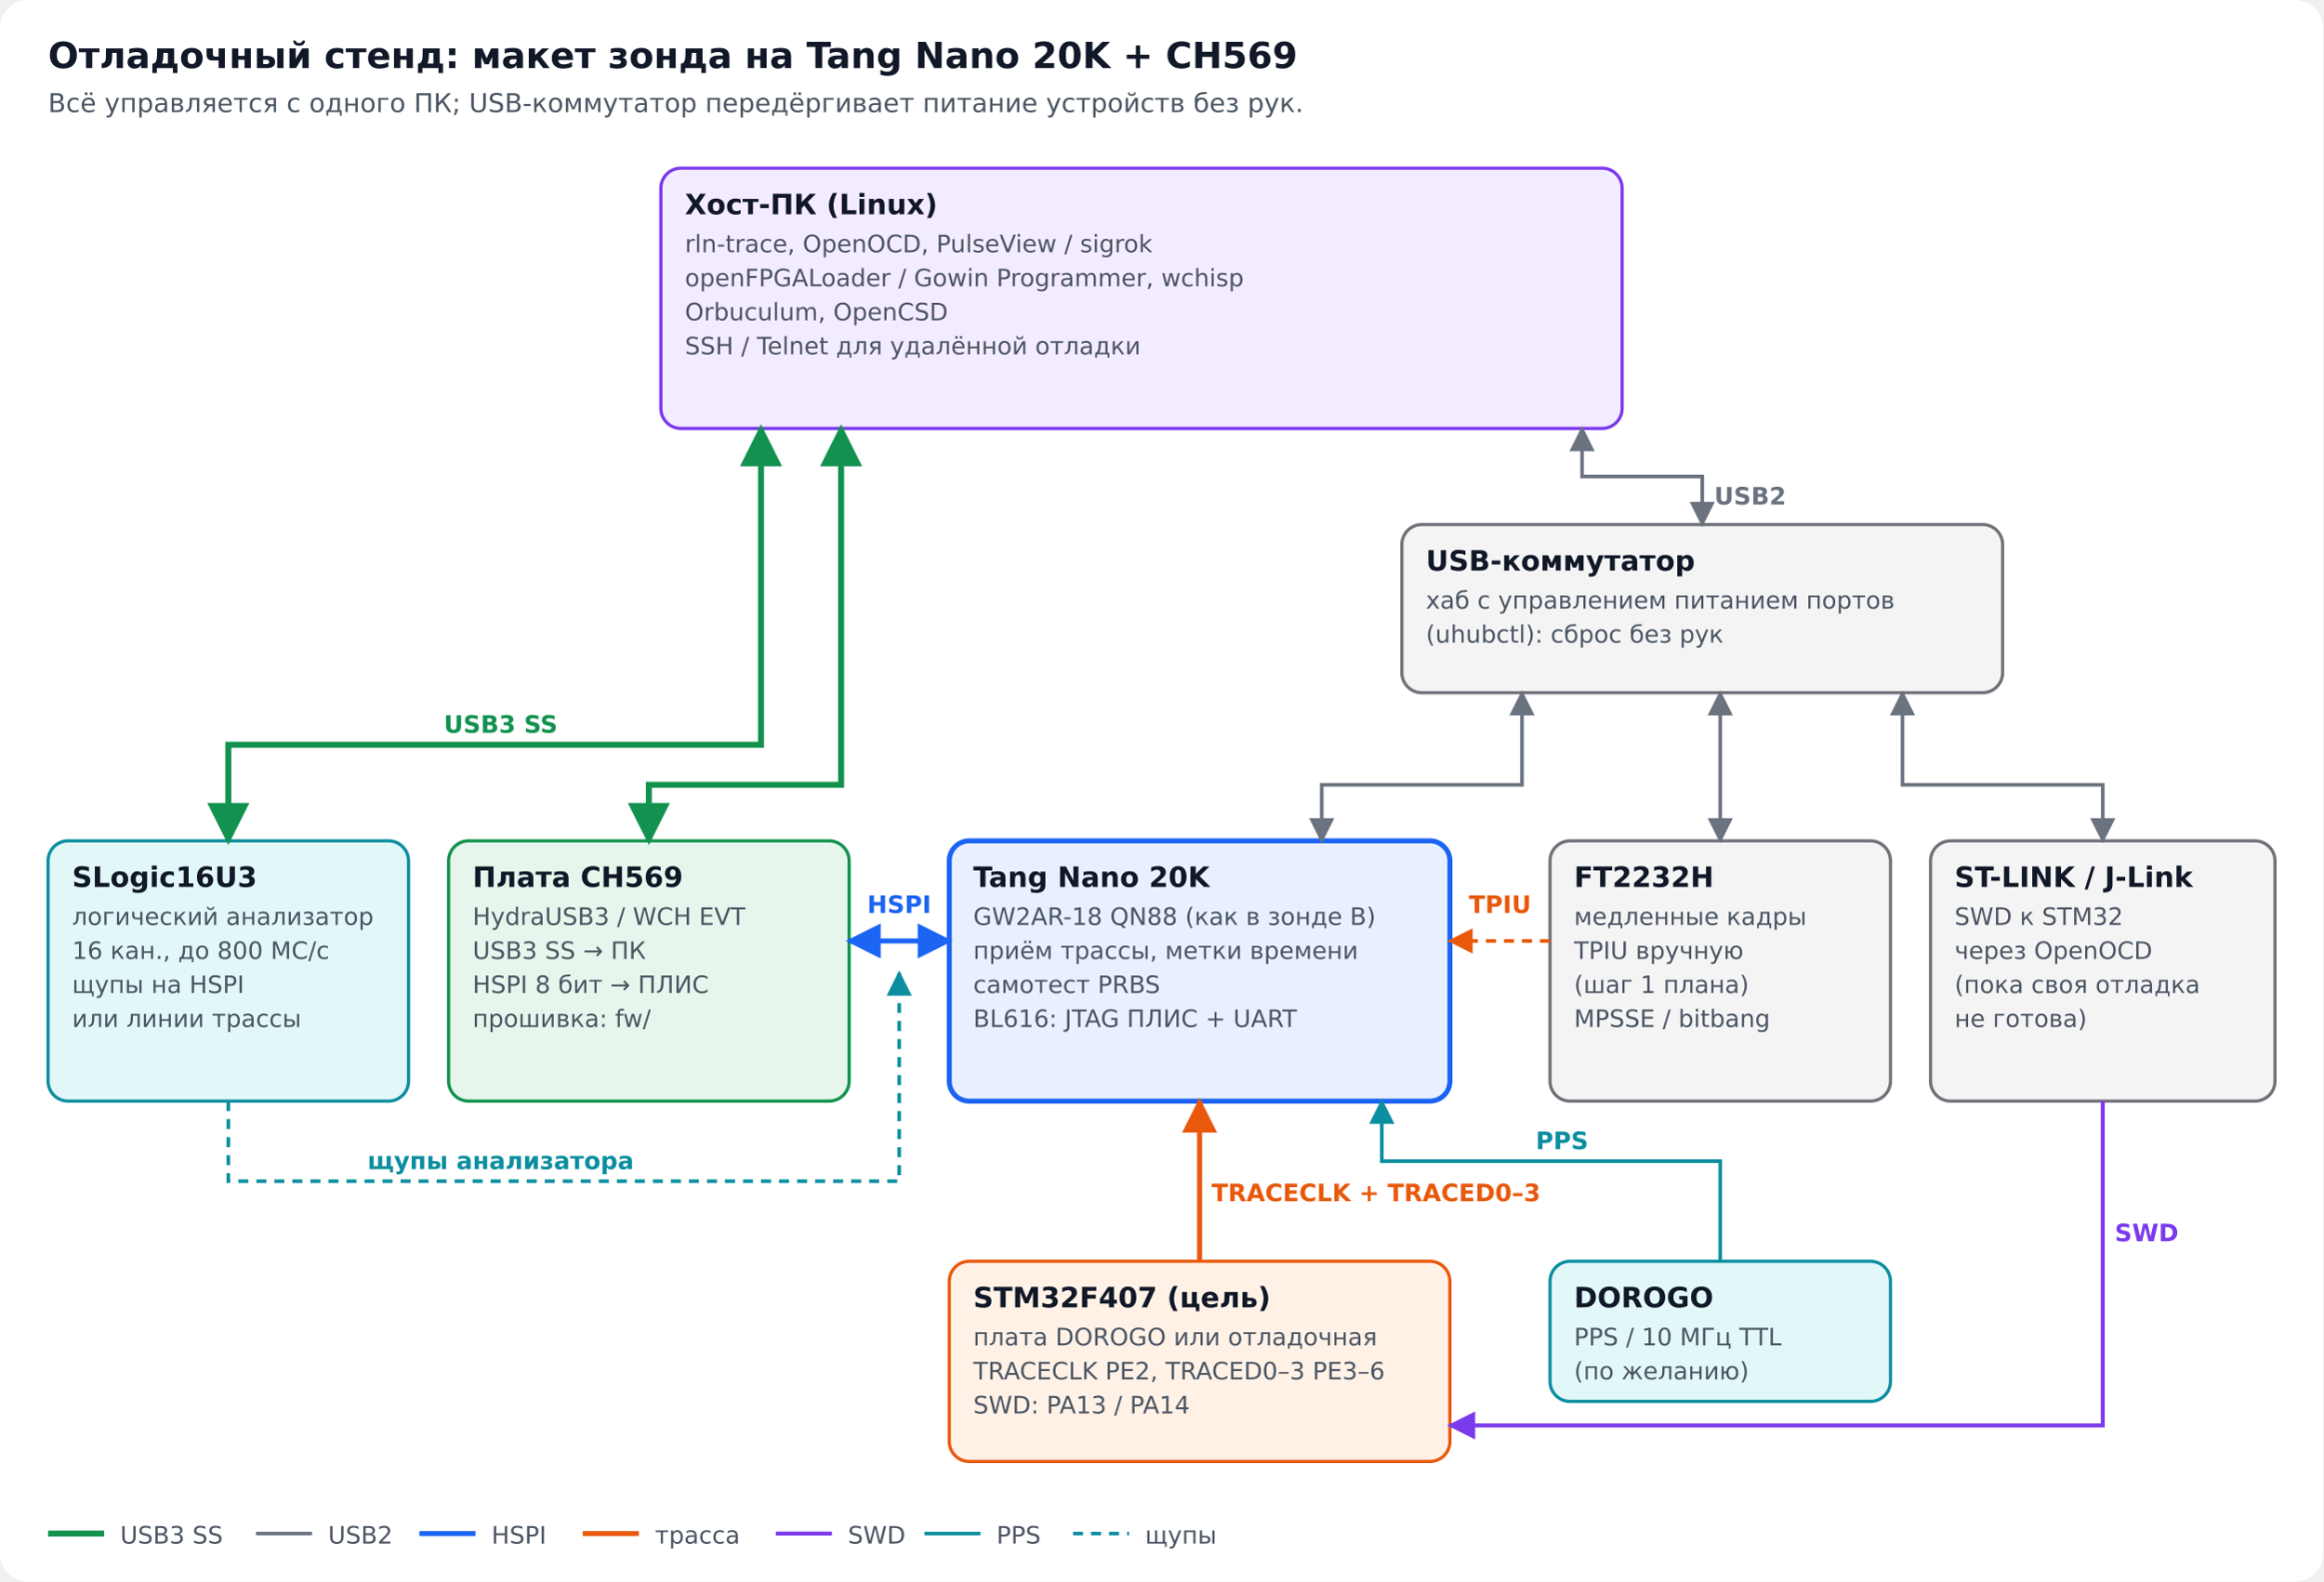
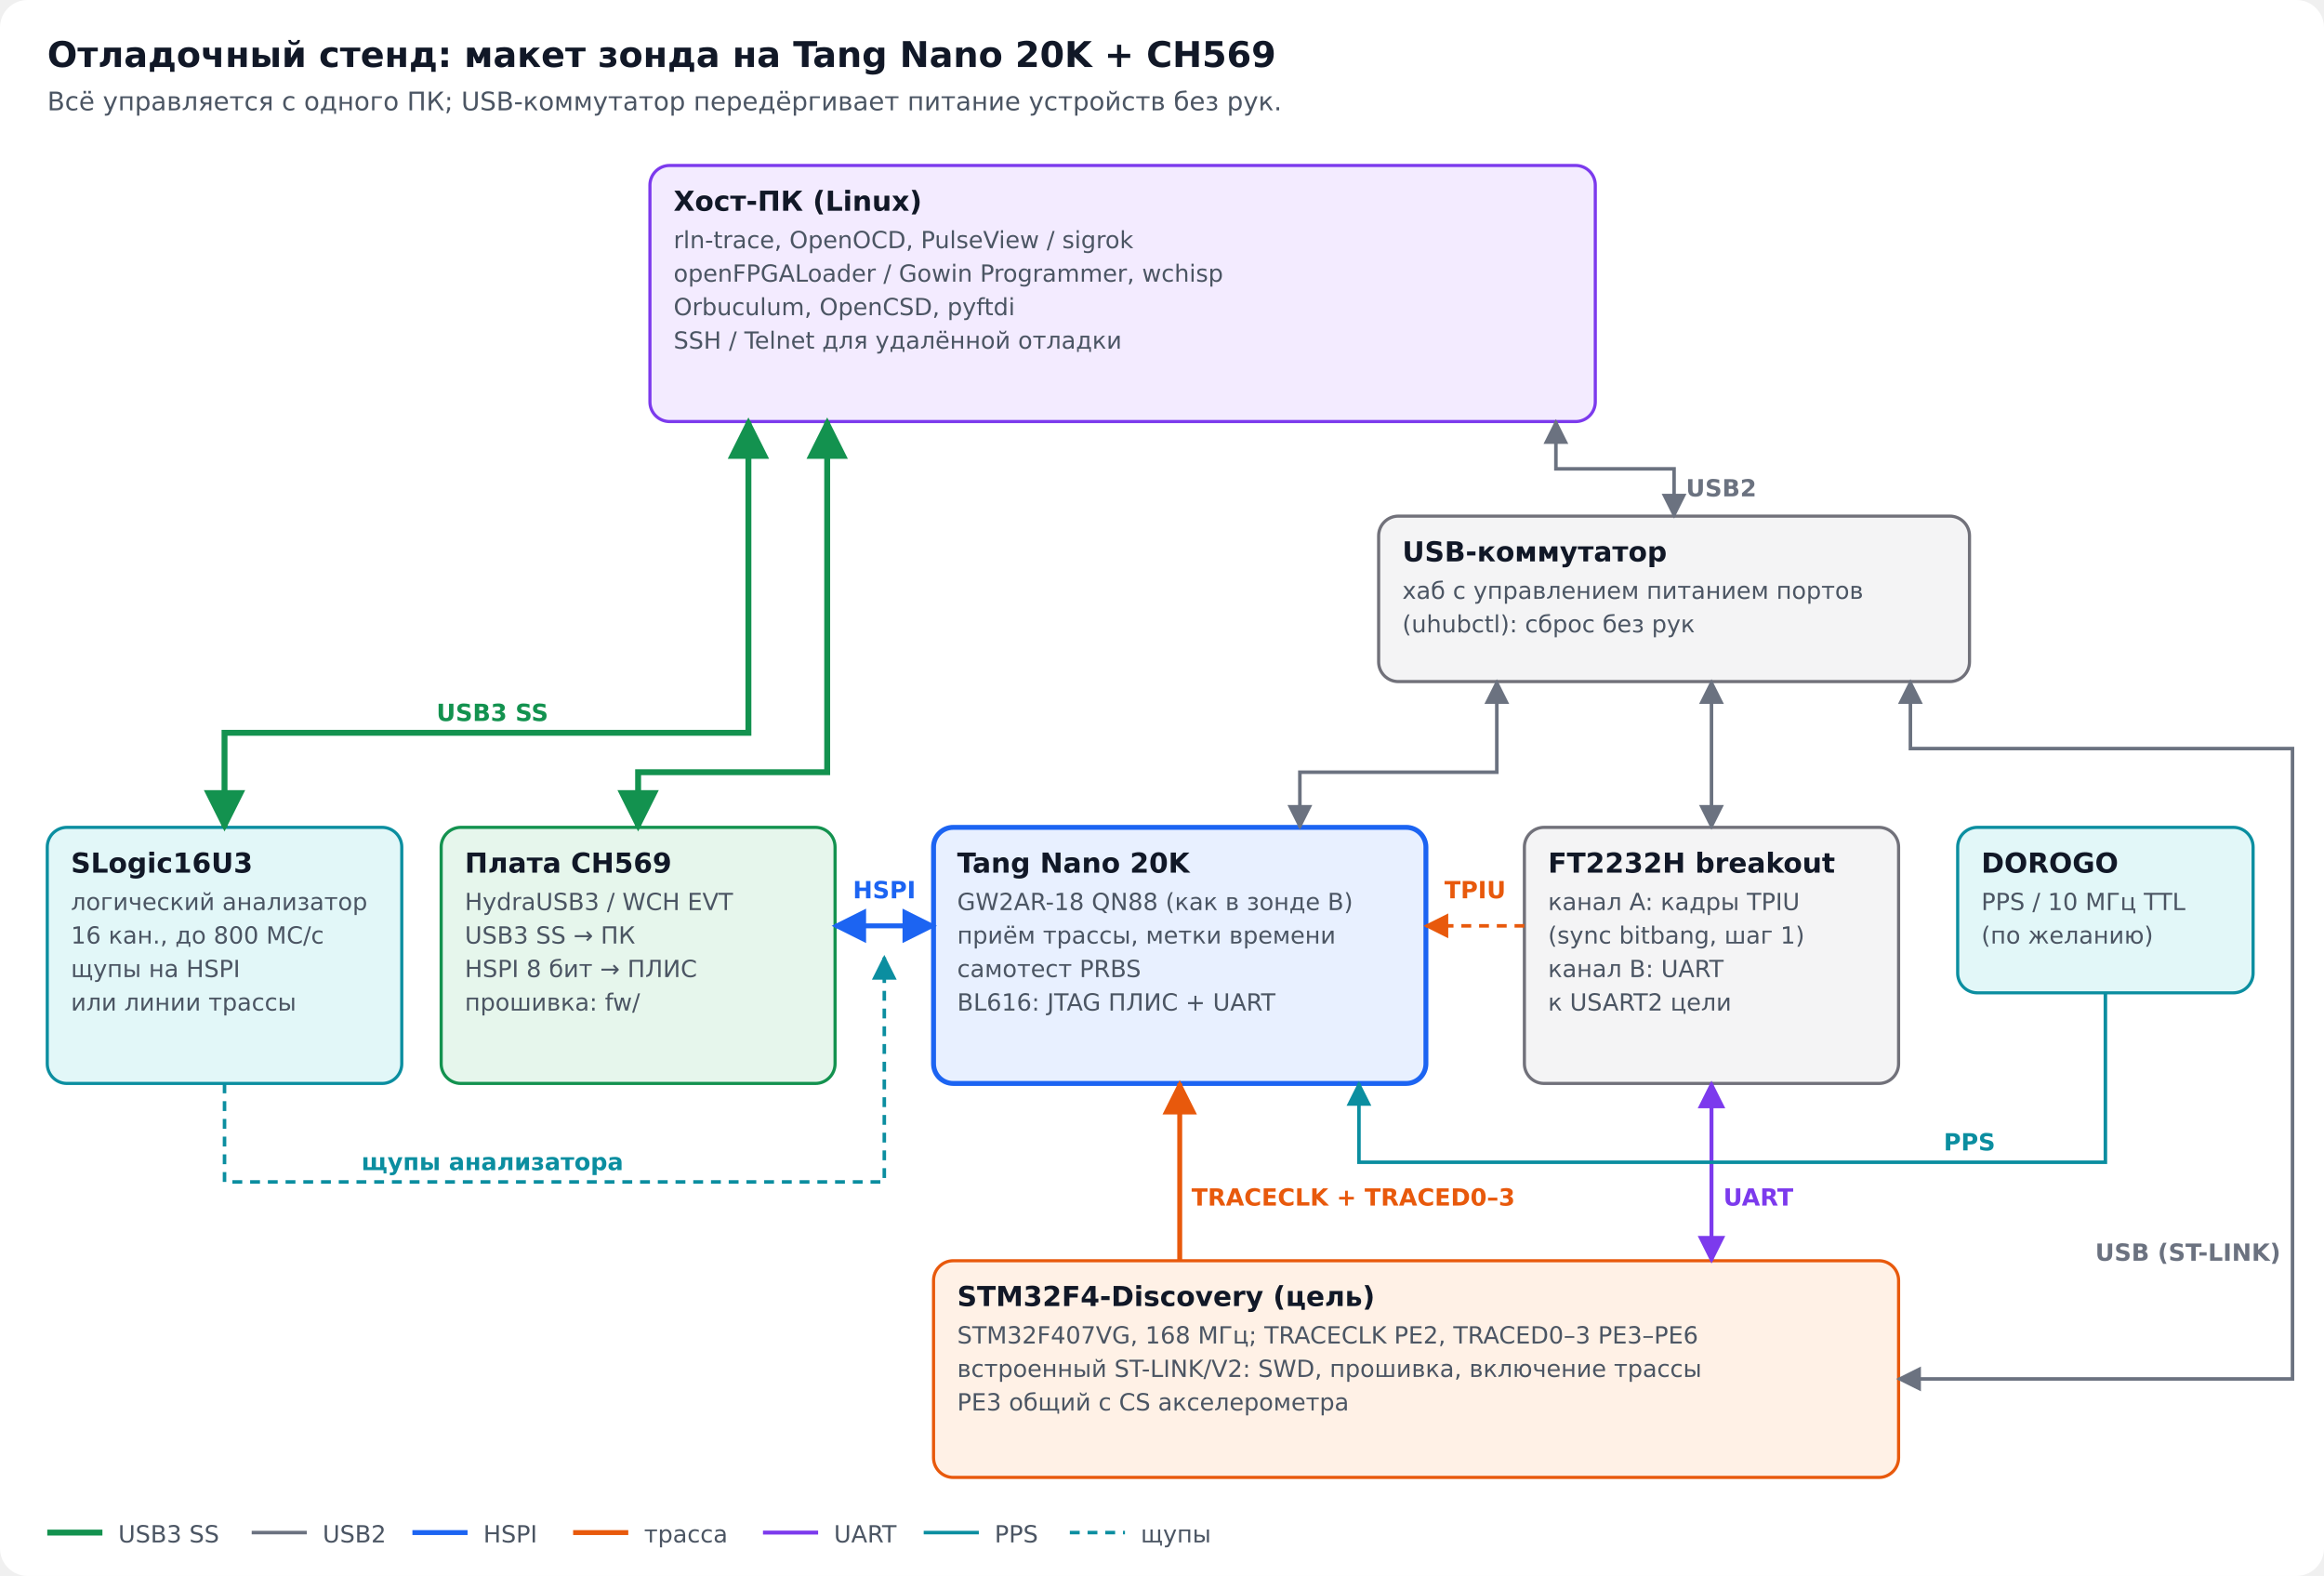
- <svg xmlns="http://www.w3.org/2000/svg" viewBox="0 0 1160 790" width="1160" height="790" font-family="'Segoe UI','DejaVu Sans',Helvetica,Arial,sans-serif" role="img">
+ <svg xmlns="http://www.w3.org/2000/svg" viewBox="0 0 1180 800" width="1180" height="800" font-family="'Segoe UI','DejaVu Sans',Helvetica,Arial,sans-serif" role="img">
  <defs>
    <marker id="a0B8EA0" viewBox="0 0 10 10" refX="9" refY="5" markerWidth="7" markerHeight="7" orient="auto-start-reverse">
      <path d="M0 0L10 5L0 10z" fill="#0B8EA0" />
    </marker>
  </defs>
  <defs>
    <marker id="a7C3AED" viewBox="0 0 10 10" refX="9" refY="5" markerWidth="7" markerHeight="7" orient="auto-start-reverse">
      <path d="M0 0L10 5L0 10z" fill="#7C3AED" />
    </marker>
  </defs>
  <defs>
    <marker id="aE8590C" viewBox="0 0 10 10" refX="9" refY="5" markerWidth="7" markerHeight="7" orient="auto-start-reverse">
      <path d="M0 0L10 5L0 10z" fill="#E8590C" />
    </marker>
  </defs>
  <defs>
    <marker id="a1C64F2" viewBox="0 0 10 10" refX="9" refY="5" markerWidth="7" markerHeight="7" orient="auto-start-reverse">
      <path d="M0 0L10 5L0 10z" fill="#1C64F2" />
    </marker>
  </defs>
  <defs>
    <marker id="a6B7280" viewBox="0 0 10 10" refX="9" refY="5" markerWidth="7" markerHeight="7" orient="auto-start-reverse">
      <path d="M0 0L10 5L0 10z" fill="#6B7280" />
    </marker>
  </defs>
  <defs>
    <marker id="a13924F" viewBox="0 0 10 10" refX="9" refY="5" markerWidth="7" markerHeight="7" orient="auto-start-reverse">
      <path d="M0 0L10 5L0 10z" fill="#13924F" />
    </marker>
  </defs>
-   <rect x="0" y="0" width="1160" height="790" rx="14" fill="#FFFFFF" />
+   <rect x="0" y="0" width="1180" height="800" rx="14" fill="#FFFFFF" />
  <text x="24" y="34" font-size="18" font-weight="700" fill="#111827" text-anchor="start">Отладочный стенд: макет зонда на Tang Nano 20K + CH569</text>
  <text x="24" y="56" font-size="13" font-weight="400" fill="#4B5563" text-anchor="start">Всё управляется с одного ПК; USB-коммутатор передёргивает питание устройств без рук.</text>
  <rect x="330" y="84" width="480" height="130" rx="10" fill="#F3EBFF" stroke="#7C3AED" stroke-width="1.6" />
  <text x="342" y="107" font-size="14" font-weight="700" fill="#111827" text-anchor="start">Хост-ПК (Linux)</text>
  <text x="342" y="126" font-size="12" font-weight="400" fill="#4B5563" text-anchor="start">rln-trace, OpenOCD, PulseView / sigrok</text>
  <text x="342" y="143" font-size="12" font-weight="400" fill="#4B5563" text-anchor="start">openFPGALoader / Gowin Programmer, wchisp</text>
-   <text x="342" y="160" font-size="12" font-weight="400" fill="#4B5563" text-anchor="start">Orbuculum, OpenCSD</text>
+   <text x="342" y="160" font-size="12" font-weight="400" fill="#4B5563" text-anchor="start">Orbuculum, OpenCSD, pyftdi</text>
  <text x="342" y="177" font-size="12" font-weight="400" fill="#4B5563" text-anchor="start">SSH / Telnet для удалённой отладки</text>
  <rect x="700" y="262" width="300" height="84" rx="10" fill="#F4F4F5" stroke="#71717A" stroke-width="1.6" />
  <text x="712" y="285" font-size="14" font-weight="700" fill="#111827" text-anchor="start">USB-коммутатор</text>
  <text x="712" y="304" font-size="12" font-weight="400" fill="#4B5563" text-anchor="start">хаб с управлением питанием портов</text>
  <text x="712" y="321" font-size="12" font-weight="400" fill="#4B5563" text-anchor="start">(uhubctl): сброс без рук</text>
  <rect x="24" y="420" width="180" height="130" rx="10" fill="#E2F7F8" stroke="#0B8EA0" stroke-width="1.6" />
  <text x="36" y="443" font-size="14" font-weight="700" fill="#111827" text-anchor="start">SLogic16U3</text>
  <text x="36" y="462" font-size="12" font-weight="400" fill="#4B5563" text-anchor="start">логический анализатор</text>
  <text x="36" y="479" font-size="12" font-weight="400" fill="#4B5563" text-anchor="start">16 кан., до 800 МС/с</text>
  <text x="36" y="496" font-size="12" font-weight="400" fill="#4B5563" text-anchor="start">щупы на HSPI</text>
  <text x="36" y="513" font-size="12" font-weight="400" fill="#4B5563" text-anchor="start">или линии трассы</text>
  <rect x="224" y="420" width="200" height="130" rx="10" fill="#E6F6EC" stroke="#13924F" stroke-width="1.6" />
  <text x="236" y="443" font-size="14" font-weight="700" fill="#111827" text-anchor="start">Плата CH569</text>
  <text x="236" y="462" font-size="12" font-weight="400" fill="#4B5563" text-anchor="start">HydraUSB3 / WCH EVT</text>
  <text x="236" y="479" font-size="12" font-weight="400" fill="#4B5563" text-anchor="start">USB3 SS → ПК</text>
  <text x="236" y="496" font-size="12" font-weight="400" fill="#4B5563" text-anchor="start">HSPI 8 бит → ПЛИС</text>
  <text x="236" y="513" font-size="12" font-weight="400" fill="#4B5563" text-anchor="start">прошивка: fw/</text>
  <rect x="474" y="420" width="250" height="130" rx="10" fill="#E8F0FF" stroke="#1C64F2" stroke-width="2.5" />
  <text x="486" y="443" font-size="14" font-weight="700" fill="#111827" text-anchor="start">Tang Nano 20K</text>
  <text x="486" y="462" font-size="12" font-weight="400" fill="#4B5563" text-anchor="start">GW2AR-18 QN88 (как в зонде B)</text>
  <text x="486" y="479" font-size="12" font-weight="400" fill="#4B5563" text-anchor="start">приём трассы, метки времени</text>
  <text x="486" y="496" font-size="12" font-weight="400" fill="#4B5563" text-anchor="start">самотест PRBS</text>
  <text x="486" y="513" font-size="12" font-weight="400" fill="#4B5563" text-anchor="start">BL616: JTAG ПЛИС + UART</text>
-   <rect x="774" y="420" width="170" height="130" rx="10" fill="#F4F4F5" stroke="#71717A" stroke-width="1.6" />
-   <text x="786" y="443" font-size="14" font-weight="700" fill="#111827" text-anchor="start">FT2232H</text>
-   <text x="786" y="462" font-size="12" font-weight="400" fill="#4B5563" text-anchor="start">медленные кадры</text>
-   <text x="786" y="479" font-size="12" font-weight="400" fill="#4B5563" text-anchor="start">TPIU вручную</text>
-   <text x="786" y="496" font-size="12" font-weight="400" fill="#4B5563" text-anchor="start">(шаг 1 плана)</text>
-   <text x="786" y="513" font-size="12" font-weight="400" fill="#4B5563" text-anchor="start">MPSSE / bitbang</text>
-   <rect x="964" y="420" width="172" height="130" rx="10" fill="#F4F4F5" stroke="#71717A" stroke-width="1.6" />
-   <text x="976" y="443" font-size="14" font-weight="700" fill="#111827" text-anchor="start">ST-LINK / J-Link</text>
-   <text x="976" y="462" font-size="12" font-weight="400" fill="#4B5563" text-anchor="start">SWD к STM32</text>
-   <text x="976" y="479" font-size="12" font-weight="400" fill="#4B5563" text-anchor="start">через OpenOCD</text>
-   <text x="976" y="496" font-size="12" font-weight="400" fill="#4B5563" text-anchor="start">(пока своя отладка</text>
-   <text x="976" y="513" font-size="12" font-weight="400" fill="#4B5563" text-anchor="start"> не готова)</text>
-   <rect x="474" y="630" width="250" height="100" rx="10" fill="#FFF1E6" stroke="#E8590C" stroke-width="1.6" />
-   <text x="486" y="653" font-size="14" font-weight="700" fill="#111827" text-anchor="start">STM32F407 (цель)</text>
-   <text x="486" y="672" font-size="12" font-weight="400" fill="#4B5563" text-anchor="start">плата DOROGO или отладочная</text>
-   <text x="486" y="689" font-size="12" font-weight="400" fill="#4B5563" text-anchor="start">TRACECLK PE2, TRACED0–3 PE3–6</text>
-   <text x="486" y="706" font-size="12" font-weight="400" fill="#4B5563" text-anchor="start">SWD: PA13 / PA14</text>
-   <rect x="774" y="630" width="170" height="70" rx="10" fill="#E2F7F8" stroke="#0B8EA0" stroke-width="1.6" />
-   <text x="786" y="653" font-size="14" font-weight="700" fill="#111827" text-anchor="start">DOROGO</text>
-   <text x="786" y="672" font-size="12" font-weight="400" fill="#4B5563" text-anchor="start">PPS / 10 МГц TTL</text>
-   <text x="786" y="689" font-size="12" font-weight="400" fill="#4B5563" text-anchor="start">(по желанию)</text>
+   <rect x="774" y="420" width="190" height="130" rx="10" fill="#F4F4F5" stroke="#71717A" stroke-width="1.6" />
+   <text x="786" y="443" font-size="14" font-weight="700" fill="#111827" text-anchor="start">FT2232H breakout</text>
+   <text x="786" y="462" font-size="12" font-weight="400" fill="#4B5563" text-anchor="start">канал A: кадры TPIU</text>
+   <text x="786" y="479" font-size="12" font-weight="400" fill="#4B5563" text-anchor="start">(sync bitbang, шаг 1)</text>
+   <text x="786" y="496" font-size="12" font-weight="400" fill="#4B5563" text-anchor="start">канал B: UART</text>
+   <text x="786" y="513" font-size="12" font-weight="400" fill="#4B5563" text-anchor="start">к USART2 цели</text>
+   <rect x="994" y="420" width="150" height="84" rx="10" fill="#E2F7F8" stroke="#0B8EA0" stroke-width="1.6" />
+   <text x="1006" y="443" font-size="14" font-weight="700" fill="#111827" text-anchor="start">DOROGO</text>
+   <text x="1006" y="462" font-size="12" font-weight="400" fill="#4B5563" text-anchor="start">PPS / 10 МГц TTL</text>
+   <text x="1006" y="479" font-size="12" font-weight="400" fill="#4B5563" text-anchor="start">(по желанию)</text>
+   <rect x="474" y="640" width="490" height="110" rx="10" fill="#FFF1E6" stroke="#E8590C" stroke-width="1.6" />
+   <text x="486" y="663" font-size="14" font-weight="700" fill="#111827" text-anchor="start">STM32F4-Discovery (цель)</text>
+   <text x="486" y="682" font-size="12" font-weight="400" fill="#4B5563" text-anchor="start">STM32F407VG, 168 МГц; TRACECLK PE2, TRACED0–3 PE3–PE6</text>
+   <text x="486" y="699" font-size="12" font-weight="400" fill="#4B5563" text-anchor="start">встроенный ST-LINK/V2: SWD, прошивка, включение трассы</text>
+   <text x="486" y="716" font-size="12" font-weight="400" fill="#4B5563" text-anchor="start">PE3 общий с CS акселерометра</text>
  <path d="M380 214 L380 372 L114 372 L114 420" fill="none" stroke="#13924F" stroke-width="3" marker-end="url(#a13924F)" marker-start="url(#a13924F)" />
  <text x="250" y="366" font-size="12" font-weight="600" fill="#13924F" text-anchor="middle">USB3 SS</text>
  <path d="M420 214 L420 392 L324 392 L324 420" fill="none" stroke="#13924F" stroke-width="3" marker-end="url(#a13924F)" marker-start="url(#a13924F)" />
  <path d="M790 214 L790 238 L850 238 L850 262" fill="none" stroke="#6B7280" stroke-width="1.8" marker-end="url(#a6B7280)" marker-start="url(#a6B7280)" />
  <text x="856" y="252" font-size="12" font-weight="600" fill="#6B7280" text-anchor="start">USB2</text>
  <path d="M760 346 L760 392 L660 392 L660 420" fill="none" stroke="#6B7280" stroke-width="1.8" marker-end="url(#a6B7280)" marker-start="url(#a6B7280)" />
-   <path d="M859 346 L859 420" fill="none" stroke="#6B7280" stroke-width="1.8" marker-end="url(#a6B7280)" marker-start="url(#a6B7280)" />
-   <path d="M950 346 L950 392 L1050 392 L1050 420" fill="none" stroke="#6B7280" stroke-width="1.8" marker-end="url(#a6B7280)" marker-start="url(#a6B7280)" />
+   <path d="M869 346 L869 420" fill="none" stroke="#6B7280" stroke-width="1.8" marker-end="url(#a6B7280)" marker-start="url(#a6B7280)" />
+   <path d="M970 346 L970 380 L1164 380 L1164 700 L964 700" fill="none" stroke="#6B7280" stroke-width="1.8" marker-end="url(#a6B7280)" marker-start="url(#a6B7280)" />
+   <text x="1158" y="640" font-size="12" font-weight="600" fill="#6B7280" text-anchor="end">USB (ST-LINK)</text>
  <path d="M424 470 L474 470" fill="none" stroke="#1C64F2" stroke-width="2.5" marker-end="url(#a1C64F2)" marker-start="url(#a1C64F2)" />
  <text x="449" y="456" font-size="12" font-weight="600" fill="#1C64F2" text-anchor="middle">HSPI</text>
  <path d="M774 470 L724 470" fill="none" stroke="#E8590C" stroke-width="1.8" stroke-dasharray="5 4" marker-end="url(#aE8590C)" />
  <text x="749" y="456" font-size="12" font-weight="600" fill="#E8590C" text-anchor="middle">TPIU</text>
-   <path d="M599 630 L599 550" fill="none" stroke="#E8590C" stroke-width="2.5" marker-end="url(#aE8590C)" />
-   <text x="605" y="600" font-size="12" font-weight="600" fill="#E8590C" text-anchor="start">TRACECLK + TRACED0–3</text>
-   <path d="M1050 550 L1050 712 L724 712" fill="none" stroke="#7C3AED" stroke-width="2" marker-end="url(#a7C3AED)" />
-   <text x="1056" y="620" font-size="12" font-weight="600" fill="#7C3AED" text-anchor="start">SWD</text>
-   <path d="M859 630 L859 580 L690 580 L690 550" fill="none" stroke="#0B8EA0" stroke-width="1.8" marker-end="url(#a0B8EA0)" />
-   <text x="780" y="574" font-size="12" font-weight="600" fill="#0B8EA0" text-anchor="middle">PPS</text>
-   <path d="M114 550 L114 590 L449 590 L449 486" fill="none" stroke="#0B8EA0" stroke-width="1.8" stroke-dasharray="5 4" marker-end="url(#a0B8EA0)" />
-   <text x="250" y="584" font-size="12" font-weight="600" fill="#0B8EA0" text-anchor="middle">щупы анализатора</text>
-   <path d="M24 766 L52 766" stroke="#13924F" stroke-width="3" />
-   <text x="60" y="771" font-size="12" font-weight="400" fill="#4B5563" text-anchor="start">USB3 SS</text>
-   <path d="M127.8 766 L155.8 766" stroke="#6B7280" stroke-width="1.8" />
-   <text x="163.8" y="771" font-size="12" font-weight="400" fill="#4B5563" text-anchor="start">USB2</text>
-   <path d="M209.4 766 L237.4 766" stroke="#1C64F2" stroke-width="2.5" />
-   <text x="245.4" y="771" font-size="12" font-weight="400" fill="#4B5563" text-anchor="start">HSPI</text>
-   <path d="M291.0 766 L319.0 766" stroke="#E8590C" stroke-width="2.5" />
-   <text x="327.0" y="771" font-size="12" font-weight="400" fill="#4B5563" text-anchor="start">трасса</text>
-   <path d="M387.4 766 L415.4 766" stroke="#7C3AED" stroke-width="2" />
-   <text x="423.4" y="771" font-size="12" font-weight="400" fill="#4B5563" text-anchor="start">SWD</text>
-   <path d="M461.6 766 L489.6 766" stroke="#0B8EA0" stroke-width="1.8" />
-   <text x="497.6" y="771" font-size="12" font-weight="400" fill="#4B5563" text-anchor="start">PPS</text>
-   <path d="M535.8 766 L563.8 766" stroke="#0B8EA0" stroke-width="1.8" stroke-dasharray="5 4" />
-   <text x="571.8" y="771" font-size="12" font-weight="400" fill="#4B5563" text-anchor="start">щупы</text>
+   <path d="M599 640 L599 550" fill="none" stroke="#E8590C" stroke-width="2.5" marker-end="url(#aE8590C)" />
+   <text x="605" y="612" font-size="12" font-weight="600" fill="#E8590C" text-anchor="start">TRACECLK + TRACED0–3</text>
+   <path d="M869 550 L869 640" fill="none" stroke="#7C3AED" stroke-width="2" marker-end="url(#a7C3AED)" marker-start="url(#a7C3AED)" />
+   <text x="875" y="612" font-size="12" font-weight="600" fill="#7C3AED" text-anchor="start">UART</text>
+   <path d="M1069 504 L1069 590 L690 590 L690 550" fill="none" stroke="#0B8EA0" stroke-width="1.8" marker-end="url(#a0B8EA0)" />
+   <text x="1000" y="584" font-size="12" font-weight="600" fill="#0B8EA0" text-anchor="middle">PPS</text>
+   <path d="M114 550 L114 600 L449 600 L449 486" fill="none" stroke="#0B8EA0" stroke-width="1.8" stroke-dasharray="5 4" marker-end="url(#a0B8EA0)" />
+   <text x="250" y="594" font-size="12" font-weight="600" fill="#0B8EA0" text-anchor="middle">щупы анализатора</text>
+   <path d="M24 778 L52 778" stroke="#13924F" stroke-width="3" />
+   <text x="60" y="783" font-size="12" font-weight="400" fill="#4B5563" text-anchor="start">USB3 SS</text>
+   <path d="M127.8 778 L155.8 778" stroke="#6B7280" stroke-width="1.8" />
+   <text x="163.8" y="783" font-size="12" font-weight="400" fill="#4B5563" text-anchor="start">USB2</text>
+   <path d="M209.4 778 L237.4 778" stroke="#1C64F2" stroke-width="2.5" />
+   <text x="245.4" y="783" font-size="12" font-weight="400" fill="#4B5563" text-anchor="start">HSPI</text>
+   <path d="M291.0 778 L319.0 778" stroke="#E8590C" stroke-width="2.5" />
+   <text x="327.0" y="783" font-size="12" font-weight="400" fill="#4B5563" text-anchor="start">трасса</text>
+   <path d="M387.4 778 L415.4 778" stroke="#7C3AED" stroke-width="2" />
+   <text x="423.4" y="783" font-size="12" font-weight="400" fill="#4B5563" text-anchor="start">UART</text>
+   <path d="M469.0 778 L497.0 778" stroke="#0B8EA0" stroke-width="1.8" />
+   <text x="505.0" y="783" font-size="12" font-weight="400" fill="#4B5563" text-anchor="start">PPS</text>
+   <path d="M543.2 778 L571.2 778" stroke="#0B8EA0" stroke-width="1.8" stroke-dasharray="5 4" />
+   <text x="579.2" y="783" font-size="12" font-weight="400" fill="#4B5563" text-anchor="start">щупы</text>
</svg>
